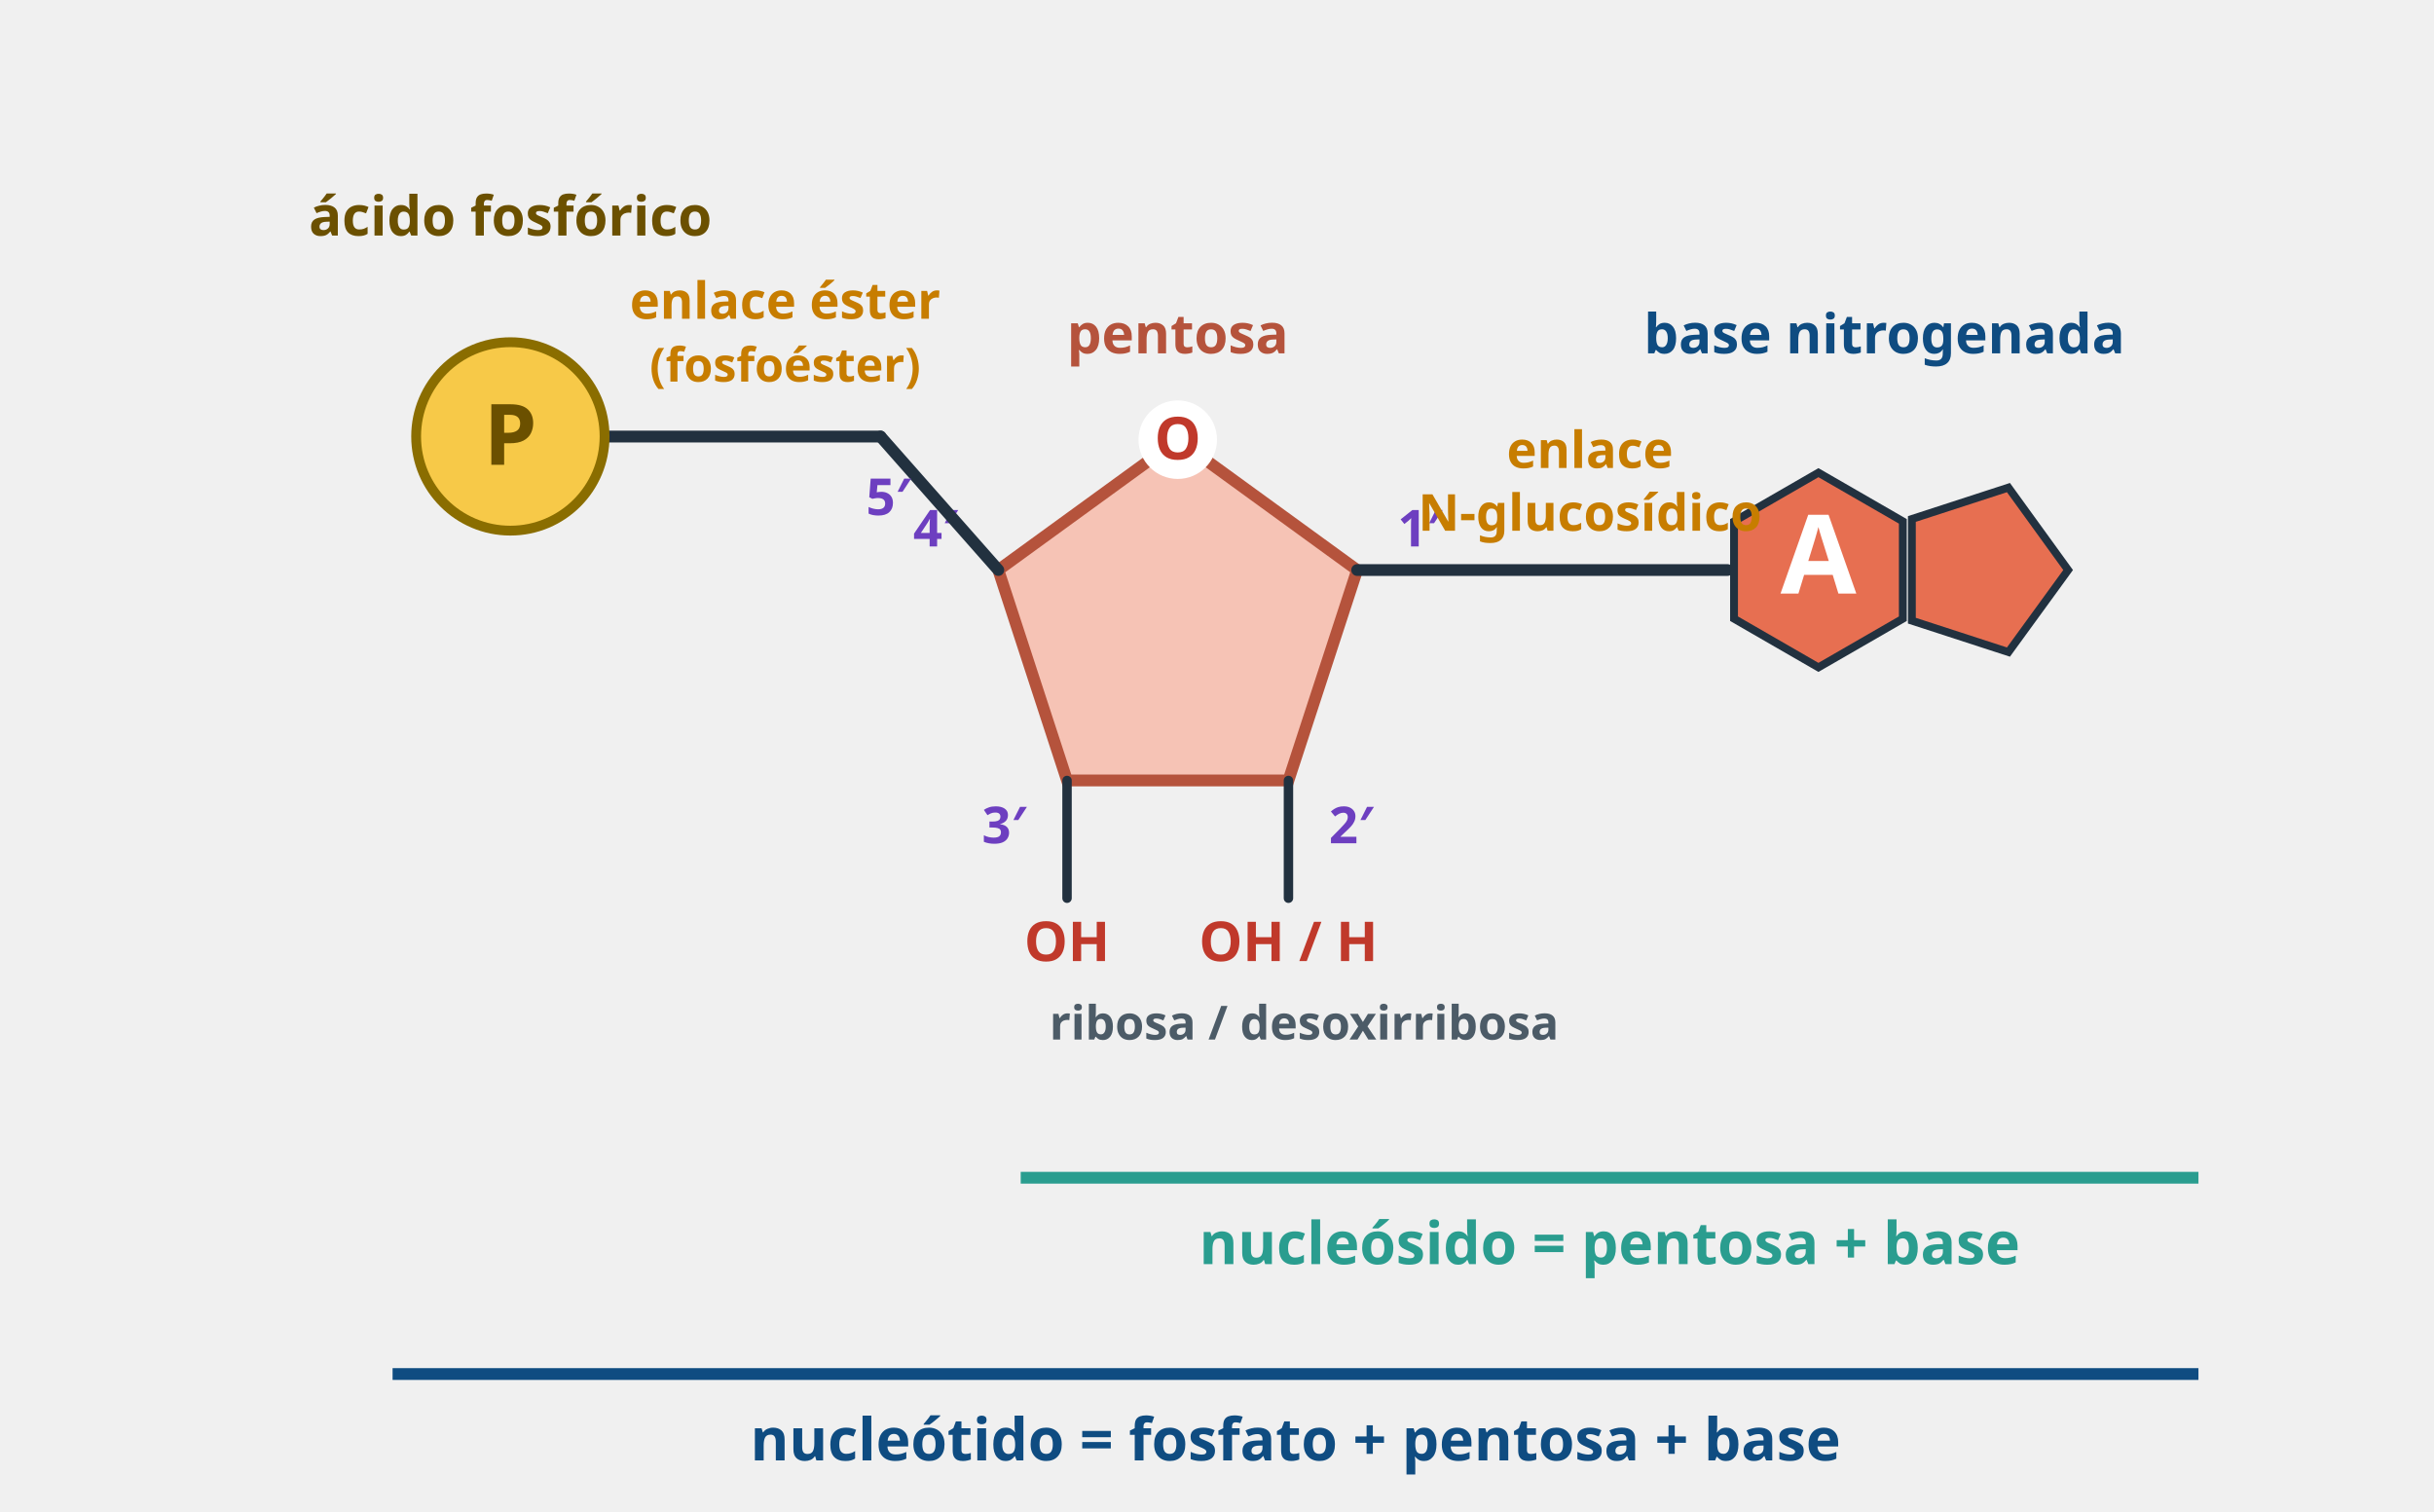
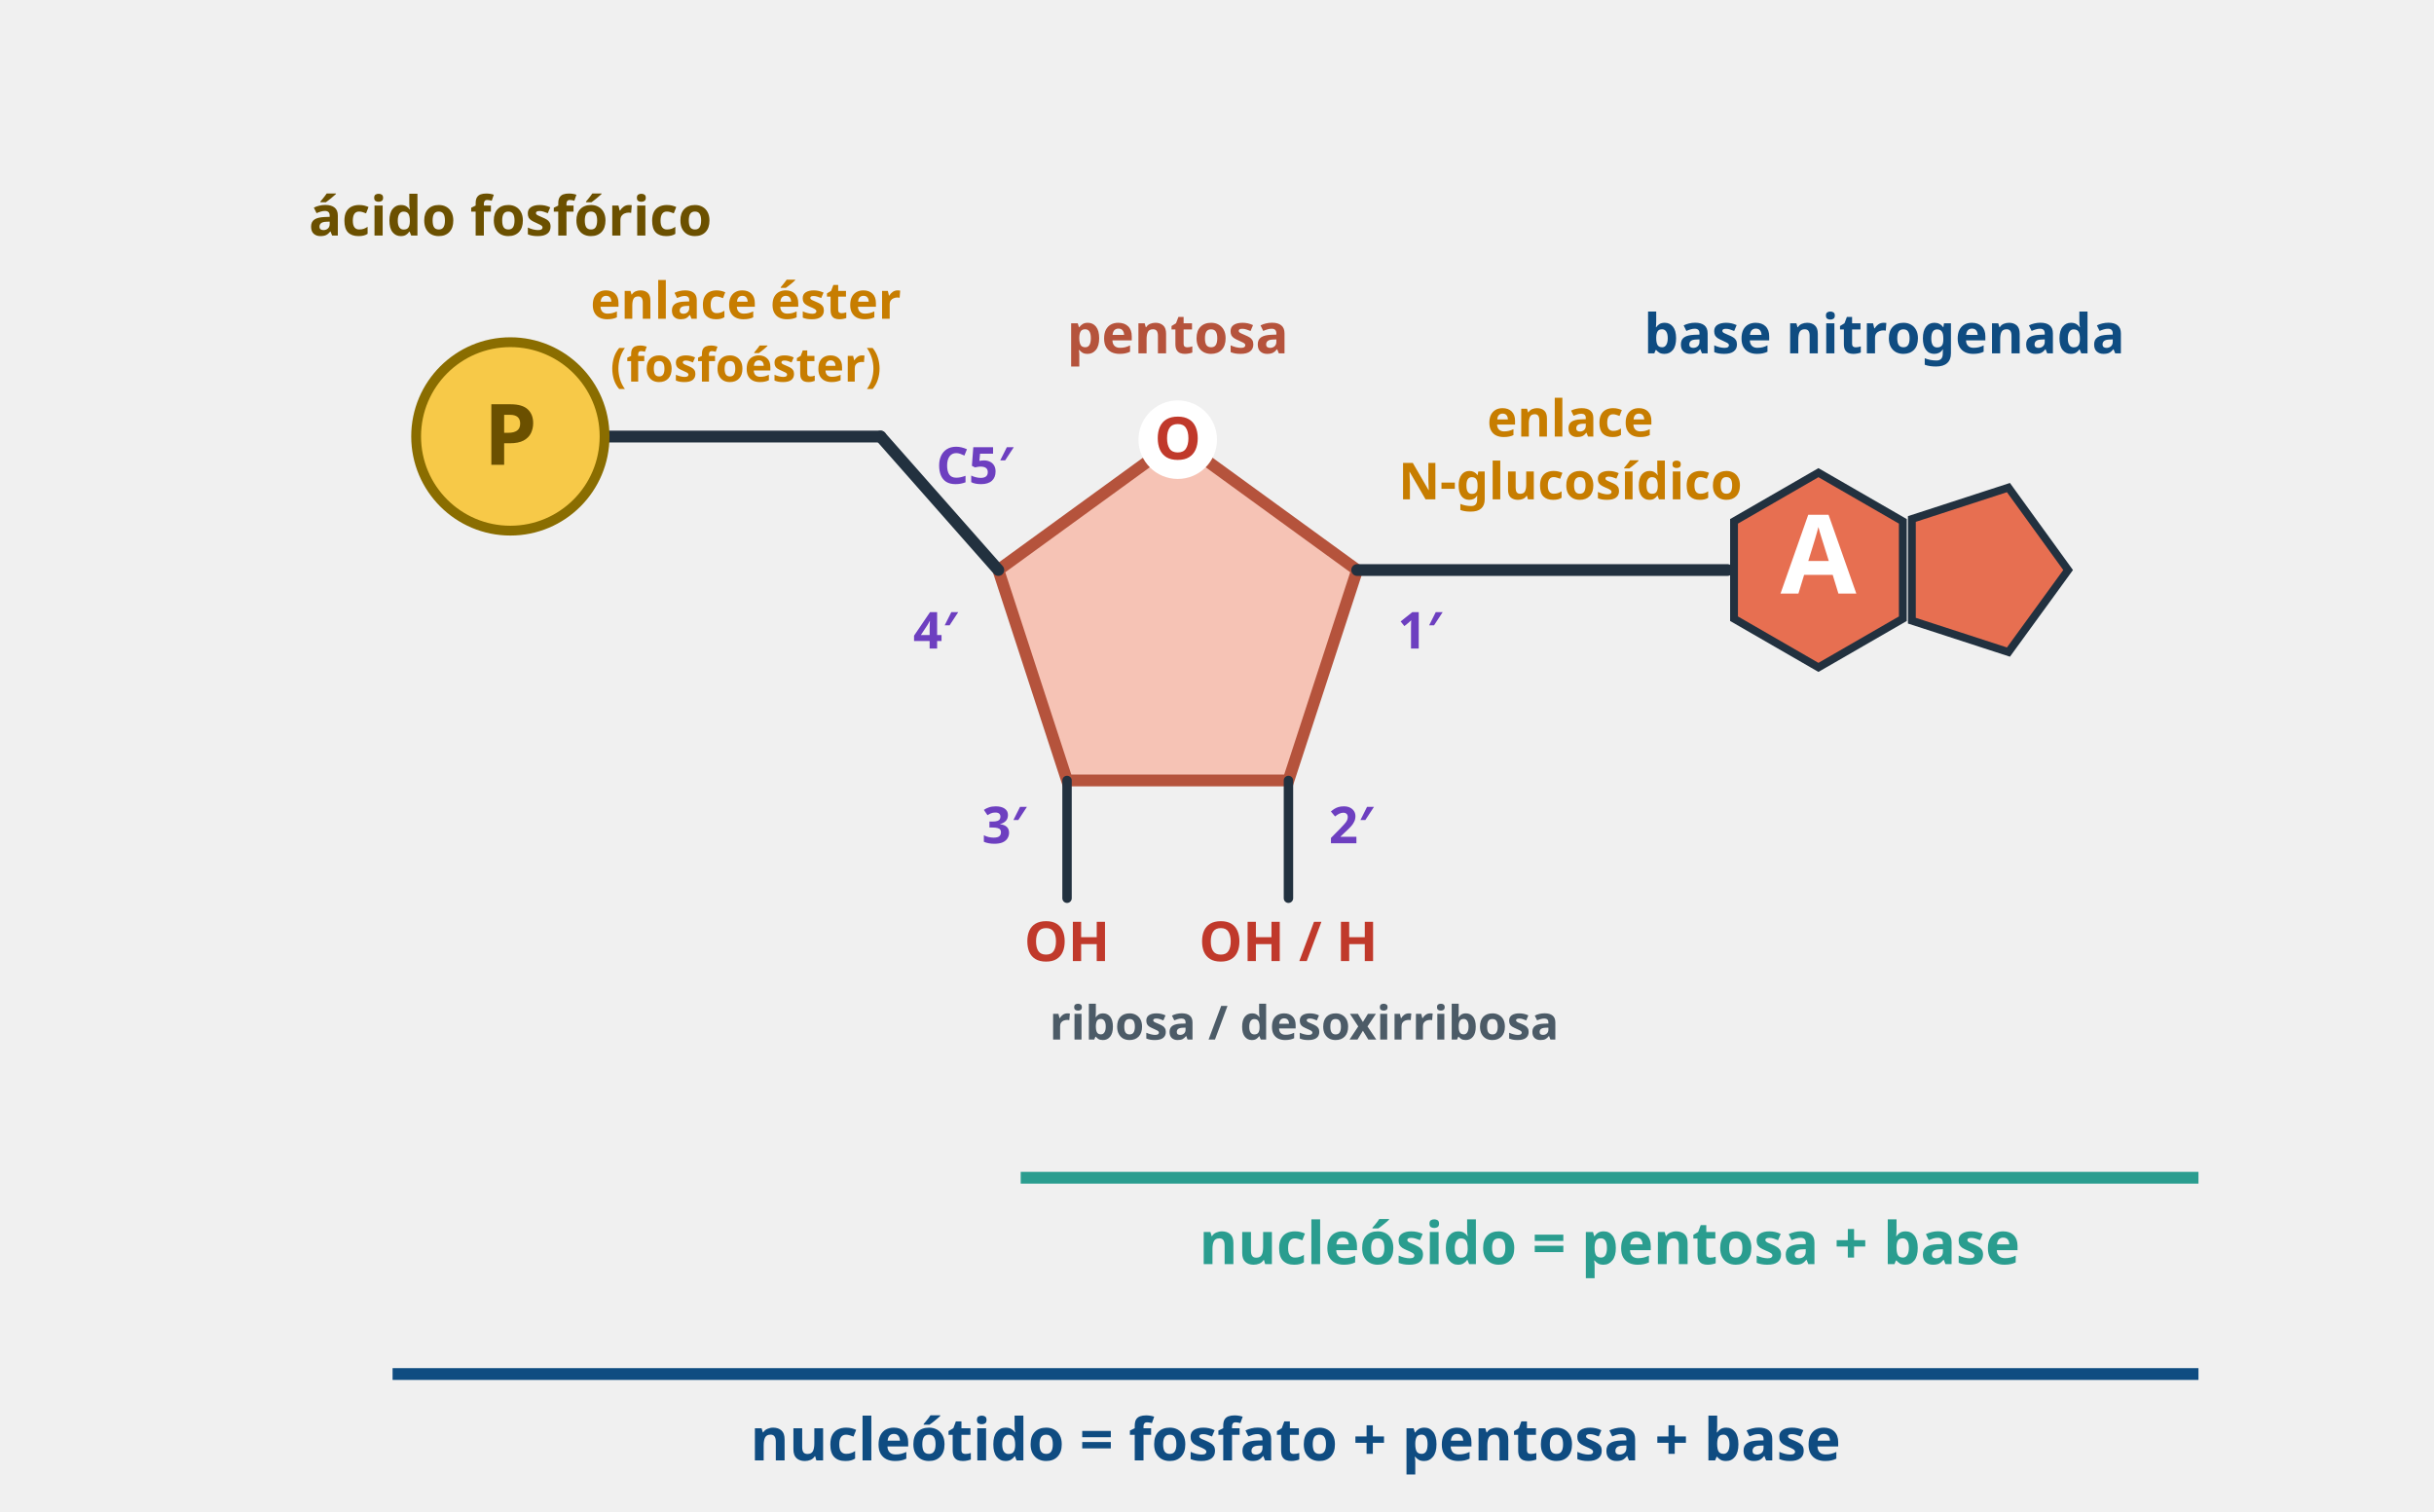
<svg xmlns="http://www.w3.org/2000/svg" viewBox="0 0 620 385" role="img" font-family="Nunito, 'Segoe UI', system-ui, sans-serif">
  <defs>
    <marker id="fl" viewBox="0 0 10 10" refX="8" refY="5" markerWidth="7" markerHeight="7" orient="auto-start-reverse">
      <path d="M0,0 L10,5 L0,10 z" fill="#2a7fc1" />
    </marker>
    <marker id="fk" viewBox="0 0 10 10" refX="8" refY="5" markerWidth="7" markerHeight="7" orient="auto-start-reverse">
      <path d="M0,0 L10,5 L0,10 z" fill="#22313f" />
    </marker>
    <radialGradient id="gO" cx="35%" cy="35%" r="70%">
      <stop offset="0" stop-color="#f08a7e" />
      <stop offset="1" stop-color="#c0392b" />
    </radialGradient>
    <radialGradient id="gH" cx="35%" cy="35%" r="70%">
      <stop offset="0" stop-color="#ffffff" />
      <stop offset="1" stop-color="#d5dde3" />
    </radialGradient>
  </defs>
  <polygon points="300.0,112.0 345.7,145.2 328.2,198.8 271.8,198.8 254.3,145.2" fill="#f6c3b5" stroke="#b5533c" stroke-width="3" />
  <circle cx="300.0" cy="112.0" r="10" fill="#fff" />
  <text x="300.0" y="117.0" font-size="15" text-anchor="middle" font-weight="900" fill="#c0392b">O</text>
-   <text x="361.7" y="139.2" font-size="13" text-anchor="middle" font-weight="900" fill="#6d3fc0">1′</text>
+   <text x="361.7" y="165.2" font-size="13" text-anchor="middle" font-weight="900" fill="#6d3fc0">1′</text>
  <text x="344.2" y="214.8" font-size="13" text-anchor="middle" font-weight="900" fill="#6d3fc0">2′</text>
  <text x="255.8" y="214.8" font-size="13" text-anchor="middle" font-weight="900" fill="#6d3fc0">3′</text>
-   <text x="238.3" y="139.2" font-size="13" text-anchor="middle" font-weight="900" fill="#6d3fc0">4′</text>
+   <text x="238.3" y="165.2" font-size="13" text-anchor="middle" font-weight="900" fill="#6d3fc0">4′</text>
  <line x1="254.3" y1="145.2" x2="224.3" y2="111.2" stroke="#22313f" stroke-width="3" stroke-linecap="round" />
-   <text x="226.3" y="131.2" font-size="13" text-anchor="middle" font-weight="900" fill="#6d3fc0">5′</text>
+   <text x="248.3" y="123.2" font-size="13" text-anchor="middle" font-weight="900" fill="#6d3fc0">C5′</text>
  <line x1="224.3" y1="111.2" x2="150.0" y2="111.2" stroke="#22313f" stroke-width="3" stroke-linecap="round" />
  <circle cx="130" cy="111.167" r="24" fill="#f7c948" stroke="#8a6d00" stroke-width="2.5" />
  <text x="130.0" y="118.4" font-size="21.6" text-anchor="middle" font-weight="900" fill="#6b5000">P</text>
-   <text x="200.0" y="81.2" font-size="13" text-anchor="middle" font-weight="900" fill="#c77d00">enlace éster</text>
-   <text x="200.0" y="97.2" font-size="12" text-anchor="middle" font-weight="800" fill="#c77d00">(fosfoéster)</text>
+   <text x="190.0" y="81.2" font-size="13" text-anchor="middle" font-weight="900" fill="#c77d00">enlace éster</text>
+   <text x="190.0" y="97.2" font-size="12" text-anchor="middle" font-weight="800" fill="#c77d00">(fosfoéster)</text>
  <line x1="345.7" y1="145.2" x2="440.0" y2="145.2" stroke="#22313f" stroke-width="3" stroke-linecap="round" />
  <polygon points="484.7,157.6 463.2,170.0 441.7,157.6 441.7,132.8 463.2,120.4 484.7,132.8" fill="#e76f51" stroke="#22313f" stroke-width="2" />
  <polygon points="526.8,145.2 511.6,166.1 487.0,158.1 487.0,132.2 511.6,124.2" fill="#e76f51" stroke="#22313f" stroke-width="2" />
  <text x="463.2" y="151.2" font-size="28.0" text-anchor="middle" font-weight="900" fill="#fff">A</text>
-   <text x="405.0" y="119.2" font-size="13" text-anchor="middle" font-weight="900" fill="#c77d00">enlace</text>
-   <text x="405.0" y="135.2" font-size="13" text-anchor="middle" font-weight="900" fill="#c77d00">N-glucosídico</text>
+   <text x="400.0" y="111.2" font-size="13" text-anchor="middle" font-weight="900" fill="#c77d00">enlace</text>
+   <text x="400.0" y="127.2" font-size="13" text-anchor="middle" font-weight="900" fill="#c77d00">N-glucosídico</text>
  <line x1="328.2" y1="198.8" x2="328.2" y2="228.8" stroke="#22313f" stroke-width="2.4" stroke-linecap="round" />
  <text x="328.2" y="244.8" font-size="14" text-anchor="middle" font-weight="900" fill="#c0392b">OH / H</text>
  <line x1="271.8" y1="198.8" x2="271.8" y2="228.8" stroke="#22313f" stroke-width="2.4" stroke-linecap="round" />
  <text x="271.8" y="244.8" font-size="14" text-anchor="middle" font-weight="900" fill="#c0392b">OH</text>
  <text x="332.2" y="264.8" font-size="12" text-anchor="middle" font-weight="800" fill="#4c5b67">ribosa / desoxirribosa</text>
  <path d="M260,300 H560" stroke="#2a9d8f" stroke-width="3" fill="none" />
  <text x="410.0" y="322.0" font-size="15" text-anchor="middle" font-weight="900" fill="#2a9d8f">nucleósido = pentosa + base</text>
  <path d="M100,350 H560" stroke="#0f4c81" stroke-width="3" fill="none" />
  <text x="330.0" y="372.0" font-size="15" text-anchor="middle" font-weight="900" fill="#0f4c81">nucleótido = fosfato + pentosa + base</text>
  <text x="130.0" y="60.0" font-size="14" text-anchor="middle" font-weight="900" fill="#6b5000">ácido fosfórico</text>
  <text x="300.0" y="90.0" font-size="14" text-anchor="middle" font-weight="900" fill="#b5533c">pentosa</text>
  <text x="480.0" y="90.0" font-size="14" text-anchor="middle" font-weight="900" fill="#0f4c81">base nitrogenada</text>
</svg>
